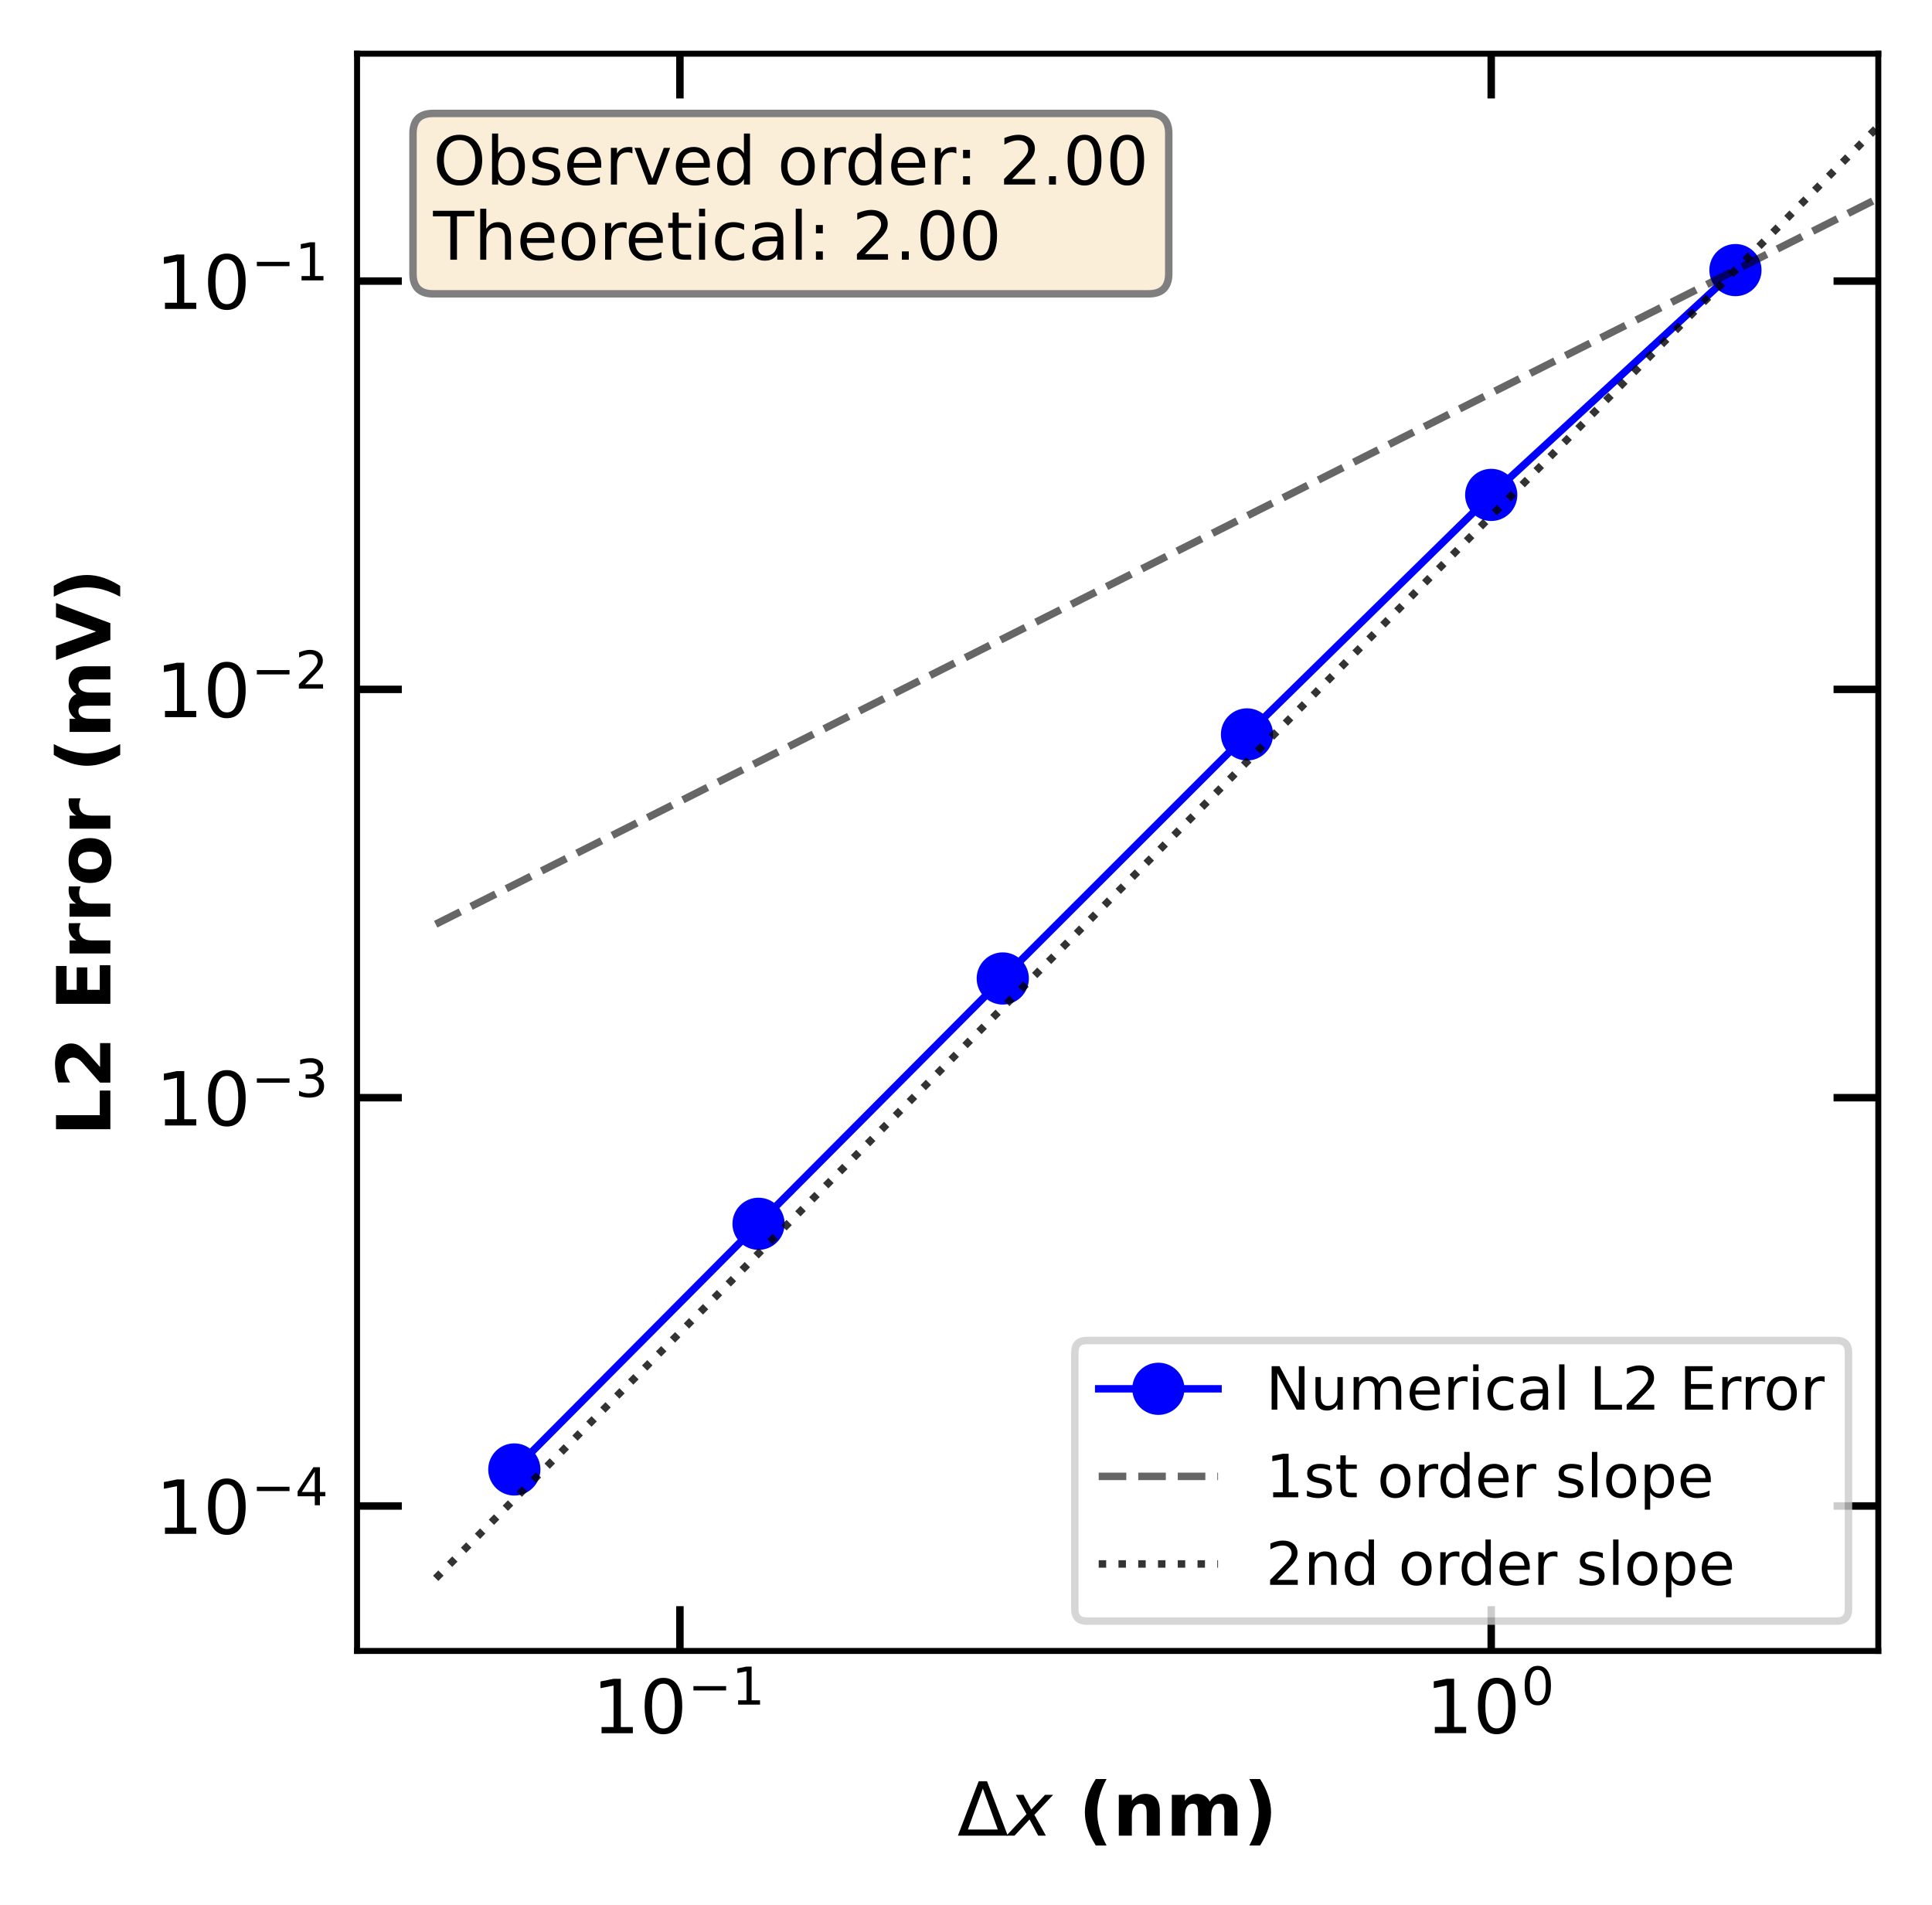
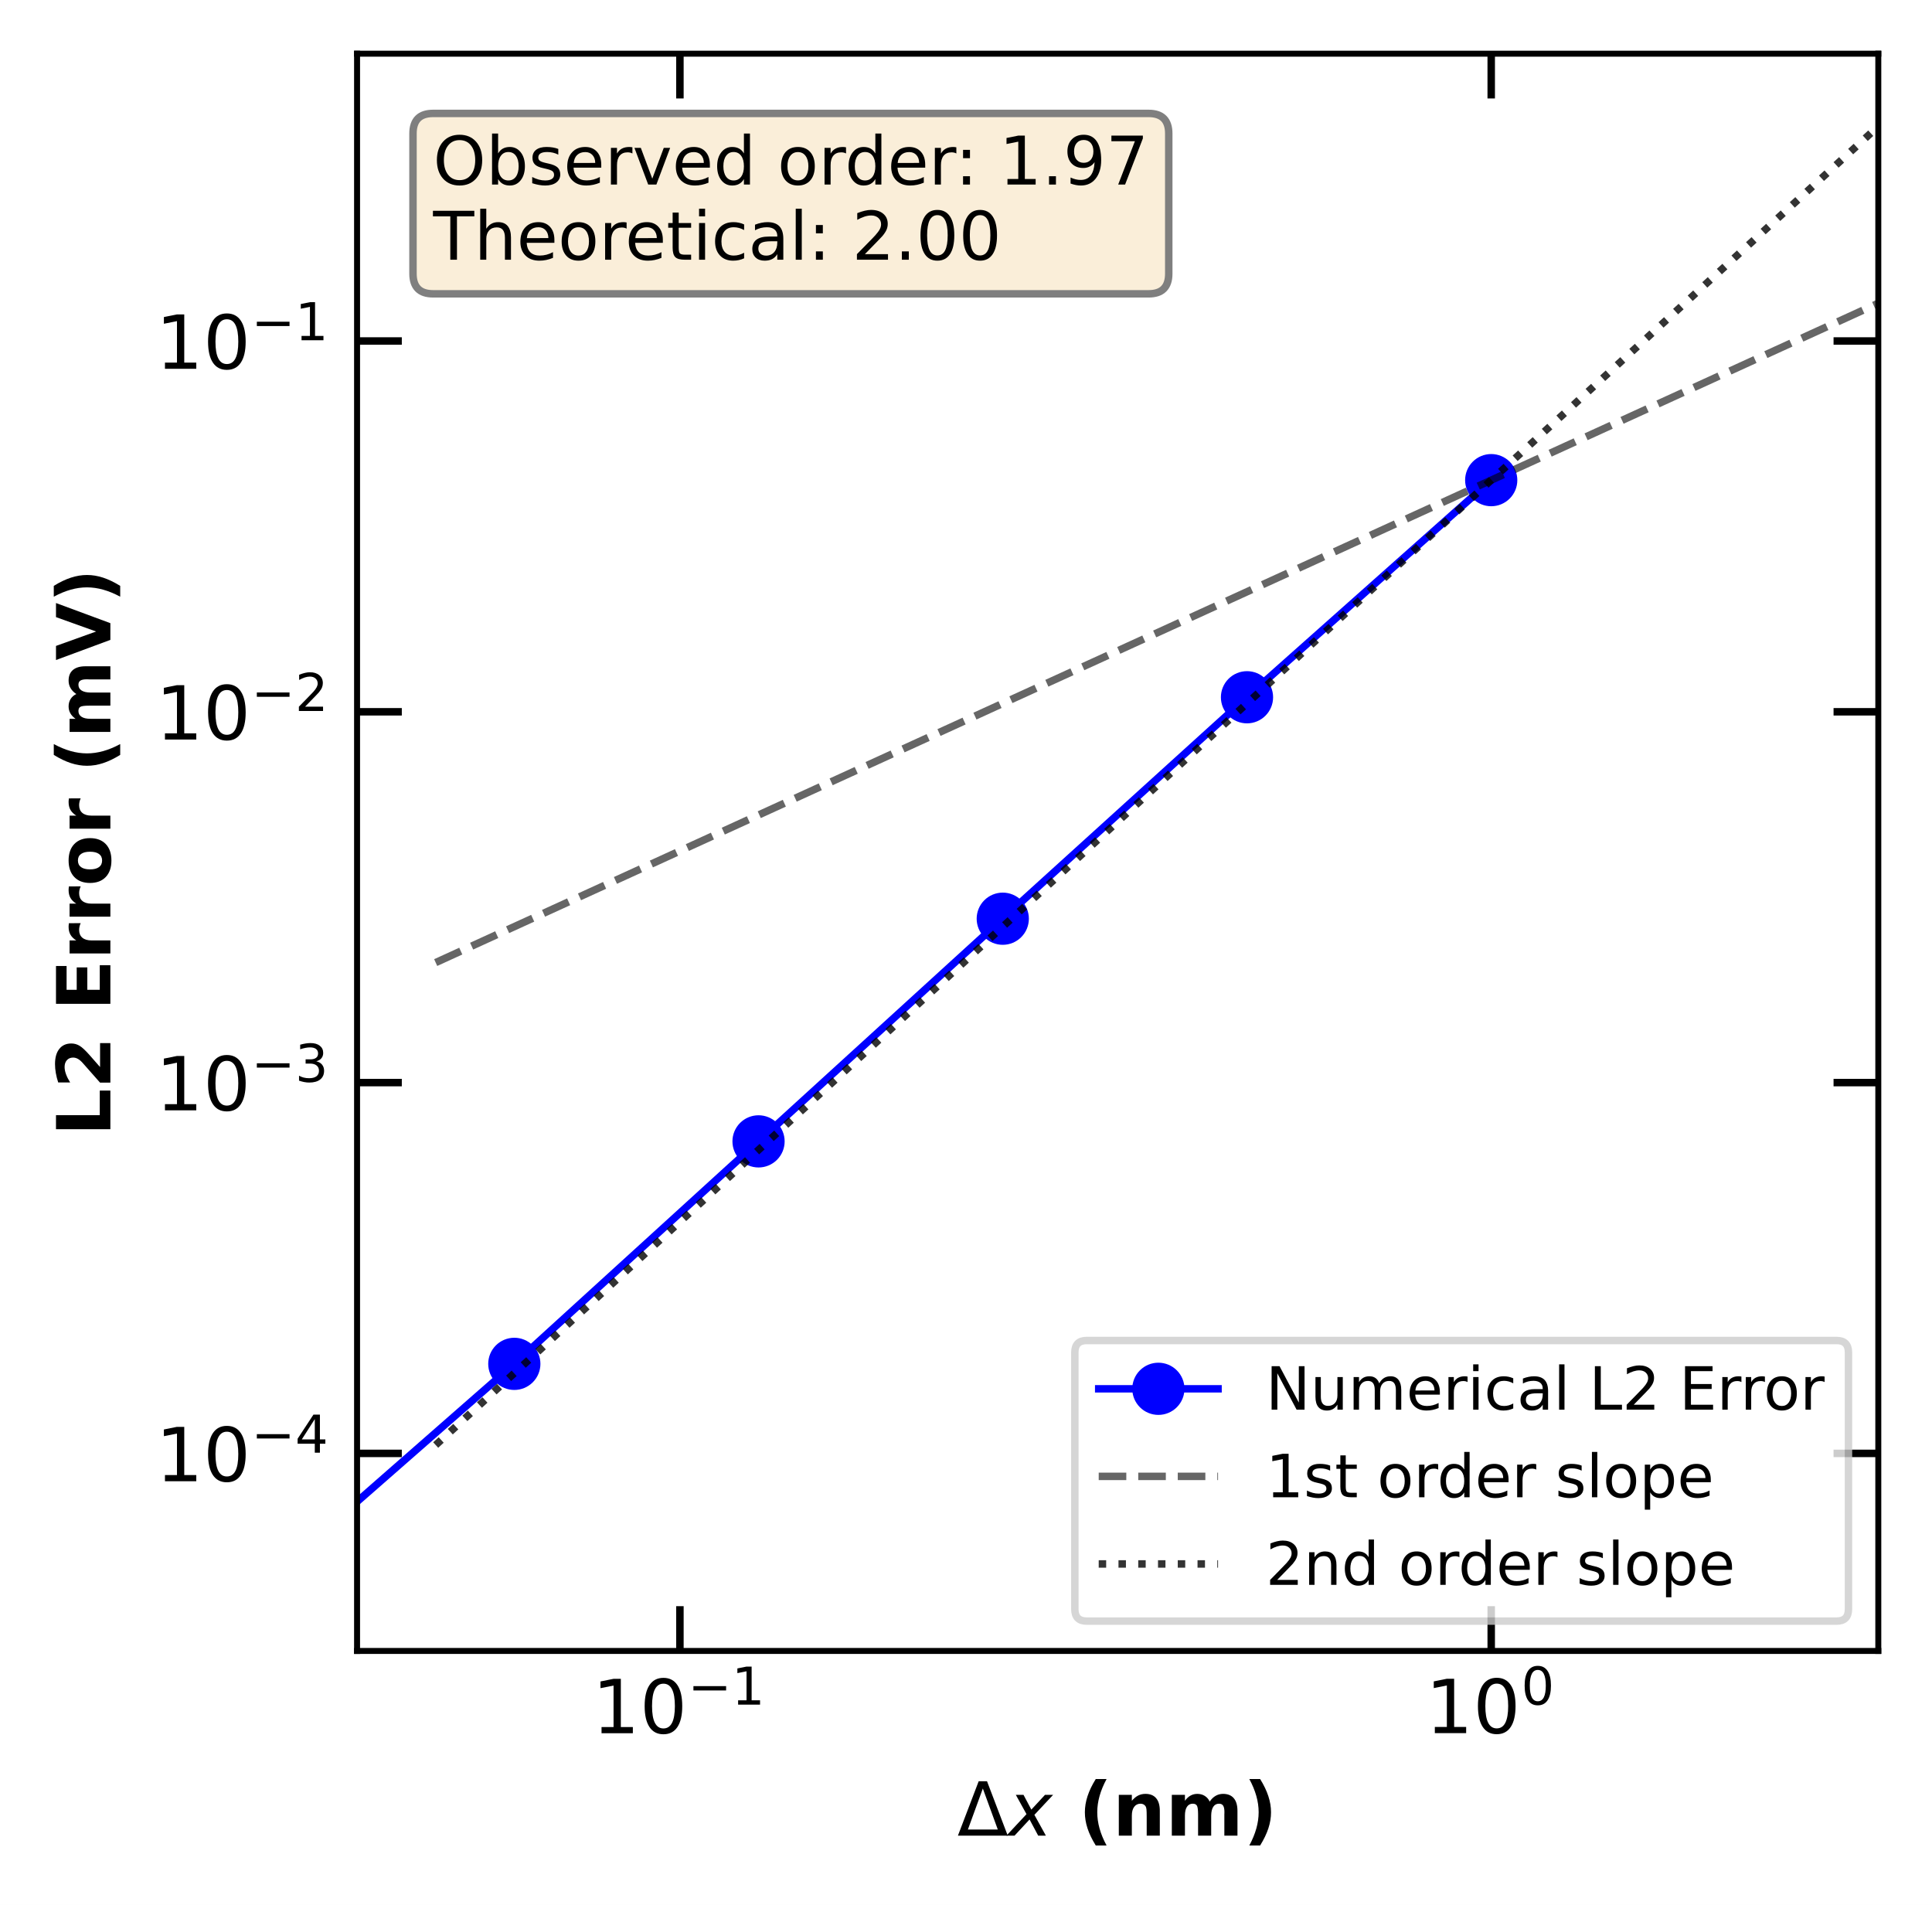
<svg xmlns="http://www.w3.org/2000/svg" xmlns:xlink="http://www.w3.org/1999/xlink" width="259.055pt" height="255.42pt" viewBox="0 0 259.055 255.42" version="1.1">
  <defs>
    <style type="text/css">*{stroke-linejoin: round; stroke-linecap: butt}</style>
  </defs>
  <g id="figure_1">
    <g id="patch_1">
      <path d="M 0 255.42  L 259.055 255.42  L 259.055 0  L 0 0  z " style="fill: #ffffff" />
    </g>
    <g id="axes_1">
      <g id="patch_2">
        <path d="M 47.878 221.364  L 251.855 221.364  L 251.855 7.2  L 47.878 7.2  z " style="fill: #ffffff" />
      </g>
      <g id="matplotlib.axis_1">
        <g id="xtick_1">
          <g id="line2d_1">
            <defs>
-               <path id="mb93e408dfd" d="M 0 0  L 0 -6  " style="stroke: #000000" />
-             </defs>
-             <g>
-               <use xlink:href="#mb93e408dfd" x="91.168" y="221.364" style="stroke: #000000" />
+               <path id="mfb919c8581" d="M 0 0  L 0 -6  " style="stroke: #000000" />
+             </defs>
+             <g>
+               <use xlink:href="#mfb919c8581" x="91.168" y="221.364" style="stroke: #000000" />
            </g>
          </g>
          <g id="line2d_2">
            <defs>
-               <path id="ma4e1237072" d="M 0 0  L 0 6  " style="stroke: #000000" />
-             </defs>
-             <g>
-               <use xlink:href="#ma4e1237072" x="91.168" y="7.2" style="stroke: #000000" />
+               <path id="mcd042b105d" d="M 0 0  L 0 6  " style="stroke: #000000" />
+             </defs>
+             <g>
+               <use xlink:href="#mcd042b105d" x="91.168" y="7.2" style="stroke: #000000" />
            </g>
          </g>
          <g id="text_1">
            <g transform="translate(79.41774 232.4624) scale(0.1 -0.1)">
              <defs>
                <path id="DejaVuSans-31" d="M 794 531  L 1825 531  L 1825 4091  L 703 3866  L 703 4441  L 1819 4666  L 2450 4666  L 2450 531  L 3481 531  L 3481 0  L 794 0  L 794 531  z " transform="scale(0.015625)" />
                <path id="DejaVuSans-30" d="M 2034 4250  Q 1547 4250 1301 3770  Q 1056 3291 1056 2328  Q 1056 1369 1301 889  Q 1547 409 2034 409  Q 2525 409 2770 889  Q 3016 1369 3016 2328  Q 3016 3291 2770 3770  Q 2525 4250 2034 4250  z M 2034 4750  Q 2819 4750 3233 4129  Q 3647 3509 3647 2328  Q 3647 1150 3233 529  Q 2819 -91 2034 -91  Q 1250 -91 836 529  Q 422 1150 422 2328  Q 422 3509 836 4129  Q 1250 4750 2034 4750  z " transform="scale(0.015625)" />
                <path id="DejaVuSans-2212" d="M 678 2272  L 4684 2272  L 4684 1741  L 678 1741  L 678 2272  z " transform="scale(0.015625)" />
              </defs>
              <use xlink:href="#DejaVuSans-31" transform="translate(0 0.684375)" />
              <use xlink:href="#DejaVuSans-30" transform="translate(63.62305 0.684375)" />
              <use xlink:href="#DejaVuSans-2212" transform="translate(128.2031 38.96563) scale(0.7)" />
              <use xlink:href="#DejaVuSans-31" transform="translate(186.8555 38.96563) scale(0.7)" />
            </g>
          </g>
        </g>
        <g id="xtick_2">
          <g id="line2d_3">
            <g>
-               <use xlink:href="#mb93e408dfd" x="199.952" y="221.364" style="stroke: #000000" />
+               <use xlink:href="#mfb919c8581" x="199.952" y="221.364" style="stroke: #000000" />
            </g>
          </g>
          <g id="line2d_4">
            <g>
-               <use xlink:href="#ma4e1237072" x="199.952" y="7.2" style="stroke: #000000" />
+               <use xlink:href="#mcd042b105d" x="199.952" y="7.2" style="stroke: #000000" />
            </g>
          </g>
          <g id="text_2">
            <g transform="translate(191.152 232.4624) scale(0.1 -0.1)">
              <use xlink:href="#DejaVuSans-31" transform="translate(0 0.765625)" />
              <use xlink:href="#DejaVuSans-30" transform="translate(63.62305 0.765625)" />
              <use xlink:href="#DejaVuSans-30" transform="translate(128.2031 39.04688) scale(0.7)" />
            </g>
          </g>
        </g>
        <g id="text_3">
          <g transform="translate(128.3667 246.1406) scale(0.1 -0.1)">
            <defs>
              <path id="DejaVuSans-394" d="M 2188 4044  L 906 525  L 3472 525  L 2188 4044  z M 50 0  L 1831 4666  L 2547 4666  L 4325 0  L 50 0  z " transform="scale(0.015625)" />
              <path id="DejaVuSans-Oblique-78" d="M 3841 3500  L 2234 1784  L 3219 0  L 2559 0  L 1819 1388  L 531 0  L -166 0  L 1556 1844  L 641 3500  L 1300 3500  L 1972 2234  L 3144 3500  L 3841 3500  z " transform="scale(0.015625)" />
              <path id="DejaVuSans-Bold-20" transform="scale(0.015625)" />
              <path id="DejaVuSans-Bold-28" d="M 2413 -844  L 1484 -844  Q 1006 -72 778 623  Q 550 1319 550 2003  Q 550 2688 779 3389  Q 1009 4091 1484 4856  L 2413 4856  Q 2013 4116 1813 3408  Q 1613 2700 1613 2009  Q 1613 1319 1811 609  Q 2009 -100 2413 -844  z " transform="scale(0.015625)" />
              <path id="DejaVuSans-Bold-6e" d="M 4056 2131  L 4056 0  L 2931 0  L 2931 347  L 2931 1631  Q 2931 2084 2911 2256  Q 2891 2428 2841 2509  Q 2775 2619 2662 2680  Q 2550 2741 2406 2741  Q 2056 2741 1856 2470  Q 1656 2200 1656 1722  L 1656 0  L 538 0  L 538 3500  L 1656 3500  L 1656 2988  Q 1909 3294 2193 3439  Q 2478 3584 2822 3584  Q 3428 3584 3742 3212  Q 4056 2841 4056 2131  z " transform="scale(0.015625)" />
              <path id="DejaVuSans-Bold-6d" d="M 3781 2919  Q 3994 3244 4286 3414  Q 4578 3584 4928 3584  Q 5531 3584 5847 3212  Q 6163 2841 6163 2131  L 6163 0  L 5038 0  L 5038 1825  Q 5041 1866 5042 1909  Q 5044 1953 5044 2034  Q 5044 2406 4934 2573  Q 4825 2741 4581 2741  Q 4263 2741 4089 2478  Q 3916 2216 3909 1719  L 3909 0  L 2784 0  L 2784 1825  Q 2784 2406 2684 2573  Q 2584 2741 2328 2741  Q 2006 2741 1831 2477  Q 1656 2213 1656 1722  L 1656 0  L 531 0  L 531 3500  L 1656 3500  L 1656 2988  Q 1863 3284 2130 3434  Q 2397 3584 2719 3584  Q 3081 3584 3359 3409  Q 3638 3234 3781 2919  z " transform="scale(0.015625)" />
              <path id="DejaVuSans-Bold-29" d="M 513 -844  Q 913 -100 1113 609  Q 1313 1319 1313 2009  Q 1313 2700 1113 3408  Q 913 4116 513 4856  L 1441 4856  Q 1916 4091 2145 3389  Q 2375 2688 2375 2003  Q 2375 1319 2147 623  Q 1919 -72 1441 -844  L 513 -844  z " transform="scale(0.015625)" />
            </defs>
            <use xlink:href="#DejaVuSans-394" transform="translate(0 0.125)" />
            <use xlink:href="#DejaVuSans-Oblique-78" transform="translate(68.4082 0.125)" />
            <use xlink:href="#DejaVuSans-Bold-20" transform="translate(127.5879 0.125)" />
            <use xlink:href="#DejaVuSans-Bold-28" transform="translate(162.4023 0.125)" />
            <use xlink:href="#DejaVuSans-Bold-6e" transform="translate(208.1055 0.125)" />
            <use xlink:href="#DejaVuSans-Bold-6d" transform="translate(279.2969 0.125)" />
            <use xlink:href="#DejaVuSans-Bold-29" transform="translate(383.4961 0.125)" />
          </g>
        </g>
      </g>
      <g id="matplotlib.axis_2">
        <g id="ytick_1">
          <g id="line2d_5">
            <defs>
-               <path id="m55d465b42c" d="M 0 0  L 6 0  " style="stroke: #000000" />
-             </defs>
-             <g>
-               <use xlink:href="#m55d465b42c" x="47.878" y="201.928" style="stroke: #000000" />
+               <path id="m995572828f" d="M 0 0  L 6 0  " style="stroke: #000000" />
+             </defs>
+             <g>
+               <use xlink:href="#m995572828f" x="47.878" y="194.877" style="stroke: #000000" />
            </g>
          </g>
          <g id="line2d_6">
            <defs>
-               <path id="m338467100f" d="M 0 0  L -6 0  " style="stroke: #000000" />
-             </defs>
-             <g>
-               <use xlink:href="#m338467100f" x="251.855" y="201.928" style="stroke: #000000" />
+               <path id="m81b9d3436d" d="M 0 0  L -6 0  " style="stroke: #000000" />
+             </defs>
+             <g>
+               <use xlink:href="#m81b9d3436d" x="251.855" y="194.877" style="stroke: #000000" />
            </g>
          </g>
          <g id="text_4">
-             <g transform="translate(20.87813 205.7275) scale(0.1 -0.1)">
+             <g transform="translate(20.87813 198.6765) scale(0.1 -0.1)">
              <defs>
                <path id="DejaVuSans-34" d="M 2419 4116  L 825 1625  L 2419 1625  L 2419 4116  z M 2253 4666  L 3047 4666  L 3047 1625  L 3713 1625  L 3713 1100  L 3047 1100  L 3047 0  L 2419 0  L 2419 1100  L 313 1100  L 313 1709  L 2253 4666  z " transform="scale(0.015625)" />
              </defs>
              <use xlink:href="#DejaVuSans-31" transform="translate(0 0.684375)" />
              <use xlink:href="#DejaVuSans-30" transform="translate(63.62305 0.684375)" />
              <use xlink:href="#DejaVuSans-2212" transform="translate(128.2031 38.96563) scale(0.7)" />
              <use xlink:href="#DejaVuSans-34" transform="translate(186.8555 38.96563) scale(0.7)" />
            </g>
          </g>
        </g>
        <g id="ytick_2">
          <g id="line2d_7">
            <g>
-               <use xlink:href="#m55d465b42c" x="47.878" y="147.182" style="stroke: #000000" />
+               <use xlink:href="#m995572828f" x="47.878" y="145.158" style="stroke: #000000" />
            </g>
          </g>
          <g id="line2d_8">
            <g>
-               <use xlink:href="#m338467100f" x="251.855" y="147.182" style="stroke: #000000" />
+               <use xlink:href="#m81b9d3436d" x="251.855" y="145.158" style="stroke: #000000" />
            </g>
          </g>
          <g id="text_5">
-             <g transform="translate(20.87813 150.9812) scale(0.1 -0.1)">
+             <g transform="translate(20.87813 148.9572) scale(0.1 -0.1)">
              <defs>
                <path id="DejaVuSans-33" d="M 2597 2516  Q 3050 2419 3304 2112  Q 3559 1806 3559 1356  Q 3559 666 3084 287  Q 2609 -91 1734 -91  Q 1441 -91 1130 -33  Q 819 25 488 141  L 488 750  Q 750 597 1062 519  Q 1375 441 1716 441  Q 2309 441 2620 675  Q 2931 909 2931 1356  Q 2931 1769 2642 2001  Q 2353 2234 1838 2234  L 1294 2234  L 1294 2753  L 1863 2753  Q 2328 2753 2575 2939  Q 2822 3125 2822 3475  Q 2822 3834 2567 4026  Q 2313 4219 1838 4219  Q 1578 4219 1281 4162  Q 984 4106 628 3988  L 628 4550  Q 988 4650 1302 4700  Q 1616 4750 1894 4750  Q 2613 4750 3031 4423  Q 3450 4097 3450 3541  Q 3450 3153 3228 2886  Q 3006 2619 2597 2516  z " transform="scale(0.015625)" />
              </defs>
              <use xlink:href="#DejaVuSans-31" transform="translate(0 0.765625)" />
              <use xlink:href="#DejaVuSans-30" transform="translate(63.62305 0.765625)" />
              <use xlink:href="#DejaVuSans-2212" transform="translate(128.2031 39.04688) scale(0.7)" />
              <use xlink:href="#DejaVuSans-33" transform="translate(186.8555 39.04688) scale(0.7)" />
            </g>
          </g>
        </g>
        <g id="ytick_3">
          <g id="line2d_9">
            <g>
-               <use xlink:href="#m55d465b42c" x="47.878" y="92.436" style="stroke: #000000" />
+               <use xlink:href="#m995572828f" x="47.878" y="95.439" style="stroke: #000000" />
            </g>
          </g>
          <g id="line2d_10">
            <g>
-               <use xlink:href="#m338467100f" x="251.855" y="92.436" style="stroke: #000000" />
+               <use xlink:href="#m81b9d3436d" x="251.855" y="95.439" style="stroke: #000000" />
            </g>
          </g>
          <g id="text_6">
-             <g transform="translate(20.87813 96.23483) scale(0.1 -0.1)">
+             <g transform="translate(20.87813 99.23785) scale(0.1 -0.1)">
              <defs>
                <path id="DejaVuSans-32" d="M 1228 531  L 3431 531  L 3431 0  L 469 0  L 469 531  Q 828 903 1448 1529  Q 2069 2156 2228 2338  Q 2531 2678 2651 2914  Q 2772 3150 2772 3378  Q 2772 3750 2511 3984  Q 2250 4219 1831 4219  Q 1534 4219 1204 4116  Q 875 4013 500 3803  L 500 4441  Q 881 4594 1212 4672  Q 1544 4750 1819 4750  Q 2544 4750 2975 4387  Q 3406 4025 3406 3419  Q 3406 3131 3298 2873  Q 3191 2616 2906 2266  Q 2828 2175 2409 1742  Q 1991 1309 1228 531  z " transform="scale(0.015625)" />
              </defs>
              <use xlink:href="#DejaVuSans-31" transform="translate(0 0.765625)" />
              <use xlink:href="#DejaVuSans-30" transform="translate(63.62305 0.765625)" />
              <use xlink:href="#DejaVuSans-2212" transform="translate(128.2031 39.04688) scale(0.7)" />
              <use xlink:href="#DejaVuSans-32" transform="translate(186.8555 39.04688) scale(0.7)" />
            </g>
          </g>
        </g>
        <g id="ytick_4">
          <g id="line2d_11">
            <g>
-               <use xlink:href="#m55d465b42c" x="47.878" y="37.689" style="stroke: #000000" />
+               <use xlink:href="#m995572828f" x="47.878" y="45.719" style="stroke: #000000" />
            </g>
          </g>
          <g id="line2d_12">
            <g>
-               <use xlink:href="#m338467100f" x="251.855" y="37.689" style="stroke: #000000" />
+               <use xlink:href="#m81b9d3436d" x="251.855" y="45.719" style="stroke: #000000" />
            </g>
          </g>
          <g id="text_7">
-             <g transform="translate(20.87813 41.48849) scale(0.1 -0.1)">
+             <g transform="translate(20.87813 49.51852) scale(0.1 -0.1)">
              <use xlink:href="#DejaVuSans-31" transform="translate(0 0.684375)" />
              <use xlink:href="#DejaVuSans-30" transform="translate(63.62305 0.684375)" />
              <use xlink:href="#DejaVuSans-2212" transform="translate(128.2031 38.96563) scale(0.7)" />
              <use xlink:href="#DejaVuSans-31" transform="translate(186.8555 38.96563) scale(0.7)" />
            </g>
          </g>
        </g>
        <g id="text_8">
          <g transform="translate(14.79844 152.3257) rotate(-90) scale(0.1 -0.1)">
            <defs>
              <path id="DejaVuSans-Bold-4c" d="M 588 4666  L 1791 4666  L 1791 909  L 3903 909  L 3903 0  L 588 0  L 588 4666  z " transform="scale(0.015625)" />
              <path id="DejaVuSans-Bold-32" d="M 1844 884  L 3897 884  L 3897 0  L 506 0  L 506 884  L 2209 2388  Q 2438 2594 2547 2791  Q 2656 2988 2656 3200  Q 2656 3528 2436 3728  Q 2216 3928 1850 3928  Q 1569 3928 1234 3808  Q 900 3688 519 3450  L 519 4475  Q 925 4609 1322 4679  Q 1719 4750 2100 4750  Q 2938 4750 3402 4381  Q 3866 4013 3866 3353  Q 3866 2972 3669 2642  Q 3472 2313 2841 1759  L 1844 884  z " transform="scale(0.015625)" />
              <path id="DejaVuSans-Bold-45" d="M 588 4666  L 3834 4666  L 3834 3756  L 1791 3756  L 1791 2888  L 3713 2888  L 3713 1978  L 1791 1978  L 1791 909  L 3903 909  L 3903 0  L 588 0  L 588 4666  z " transform="scale(0.015625)" />
              <path id="DejaVuSans-Bold-72" d="M 3138 2547  Q 2991 2616 2845 2648  Q 2700 2681 2553 2681  Q 2122 2681 1889 2404  Q 1656 2128 1656 1613  L 1656 0  L 538 0  L 538 3500  L 1656 3500  L 1656 2925  Q 1872 3269 2151 3426  Q 2431 3584 2822 3584  Q 2878 3584 2943 3579  Q 3009 3575 3134 3559  L 3138 2547  z " transform="scale(0.015625)" />
              <path id="DejaVuSans-Bold-6f" d="M 2203 2784  Q 1831 2784 1636 2517  Q 1441 2250 1441 1747  Q 1441 1244 1636 976  Q 1831 709 2203 709  Q 2569 709 2762 976  Q 2956 1244 2956 1747  Q 2956 2250 2762 2517  Q 2569 2784 2203 2784  z M 2203 3584  Q 3106 3584 3614 3096  Q 4122 2609 4122 1747  Q 4122 884 3614 396  Q 3106 -91 2203 -91  Q 1297 -91 786 396  Q 275 884 275 1747  Q 275 2609 786 3096  Q 1297 3584 2203 3584  z " transform="scale(0.015625)" />
              <path id="DejaVuSans-Bold-56" d="M 31 4666  L 1241 4666  L 2478 1222  L 3713 4666  L 4922 4666  L 3194 0  L 1759 0  L 31 4666  z " transform="scale(0.015625)" />
            </defs>
            <use xlink:href="#DejaVuSans-Bold-4c" />
            <use xlink:href="#DejaVuSans-Bold-32" transform="translate(63.7207 0)" />
            <use xlink:href="#DejaVuSans-Bold-20" transform="translate(133.3008 0)" />
            <use xlink:href="#DejaVuSans-Bold-45" transform="translate(168.1152 0)" />
            <use xlink:href="#DejaVuSans-Bold-72" transform="translate(236.4258 0)" />
            <use xlink:href="#DejaVuSans-Bold-72" transform="translate(285.7422 0)" />
            <use xlink:href="#DejaVuSans-Bold-6f" transform="translate(335.0586 0)" />
            <use xlink:href="#DejaVuSans-Bold-72" transform="translate(403.7598 0)" />
            <use xlink:href="#DejaVuSans-Bold-20" transform="translate(453.0762 0)" />
            <use xlink:href="#DejaVuSans-Bold-28" transform="translate(487.8906 0)" />
            <use xlink:href="#DejaVuSans-Bold-6d" transform="translate(533.5938 0)" />
            <use xlink:href="#DejaVuSans-Bold-56" transform="translate(637.793 0)" />
            <use xlink:href="#DejaVuSans-Bold-29" transform="translate(715.1855 0)" />
          </g>
        </g>
      </g>
      <g id="line2d_13">
-         <path d="M 232.699 36.215  L 199.952 66.359  L 167.205 98.473  L 134.457 131.198  L 101.71 164.091  L 68.963 197.031  " clip-path="url(#p3205f83039)" style="fill: none; stroke: #0000ff; stroke-linecap: square" />
+         <path d="M 199.952 64.379  L 167.205 93.491  L 134.457 123.184  L 101.71 153.039  L 68.963 182.87  L 36.14 211.629  " clip-path="url(#p481ee34e4d)" style="fill: none; stroke: #0000ff; stroke-linecap: square" />
        <defs>
-           <path id="ma61e922089" d="M 0 3  C 0.796 3 1.559 2.684 2.121 2.121  C 2.684 1.559 3 0.796 3 0  C 3 -0.796 2.684 -1.559 2.121 -2.121  C 1.559 -2.684 0.796 -3 0 -3  C -0.796 -3 -1.559 -2.684 -2.121 -2.121  C -2.684 -1.559 -3 -0.796 -3 0  C -3 0.796 -2.684 1.559 -2.121 2.121  C -1.559 2.684 -0.796 3 0 3  z " style="stroke: #0000ff" />
+           <path id="m420001fdf7" d="M 0 3  C 0.796 3 1.559 2.684 2.121 2.121  C 2.684 1.559 3 0.796 3 0  C 3 -0.796 2.684 -1.559 2.121 -2.121  C 1.559 -2.684 0.796 -3 0 -3  C -0.796 -3 -1.559 -2.684 -2.121 -2.121  C -2.684 -1.559 -3 -0.796 -3 0  C -3 0.796 -2.684 1.559 -2.121 2.121  C -1.559 2.684 -0.796 3 0 3  z " style="stroke: #0000ff" />
        </defs>
-         <g clip-path="url(#p3205f83039)">
-           <use xlink:href="#ma61e922089" x="232.699" y="36.215" style="fill: #0000ff; stroke: #0000ff" />
-           <use xlink:href="#ma61e922089" x="199.952" y="66.359" style="fill: #0000ff; stroke: #0000ff" />
-           <use xlink:href="#ma61e922089" x="167.205" y="98.473" style="fill: #0000ff; stroke: #0000ff" />
-           <use xlink:href="#ma61e922089" x="134.457" y="131.198" style="fill: #0000ff; stroke: #0000ff" />
-           <use xlink:href="#ma61e922089" x="101.71" y="164.091" style="fill: #0000ff; stroke: #0000ff" />
-           <use xlink:href="#ma61e922089" x="68.963" y="197.031" style="fill: #0000ff; stroke: #0000ff" />
+         <g clip-path="url(#p481ee34e4d)">
+           <use xlink:href="#m420001fdf7" x="199.952" y="64.379" style="fill: #0000ff; stroke: #0000ff" />
+           <use xlink:href="#m420001fdf7" x="167.205" y="93.491" style="fill: #0000ff; stroke: #0000ff" />
+           <use xlink:href="#m420001fdf7" x="134.457" y="123.184" style="fill: #0000ff; stroke: #0000ff" />
+           <use xlink:href="#m420001fdf7" x="101.71" y="153.039" style="fill: #0000ff; stroke: #0000ff" />
+           <use xlink:href="#m420001fdf7" x="68.963" y="182.87" style="fill: #0000ff; stroke: #0000ff" />
+           <use xlink:href="#m420001fdf7" x="36.14" y="211.629" style="fill: #0000ff; stroke: #0000ff" />
        </g>
      </g>
      <g id="line2d_14">
-         <path d="M 58.42 123.922  L 251.855 26.575  " clip-path="url(#p3205f83039)" style="fill: none; stroke-dasharray: 3.7,1.6; stroke-dashoffset: 0; stroke: #000000; stroke-opacity: 0.6" />
+         <path d="M 58.42 129.065  L 251.855 40.657  " clip-path="url(#p481ee34e4d)" style="fill: none; stroke-dasharray: 3.7,1.6; stroke-dashoffset: 0; stroke: #000000; stroke-opacity: 0.6" />
      </g>
      <g id="line2d_15">
-         <path d="M 58.42 211.629  L 251.855 16.935  " clip-path="url(#p3205f83039)" style="fill: none; stroke-dasharray: 1,1.65; stroke-dashoffset: 0; stroke: #000000; stroke-opacity: 0.8" />
+         <path d="M 58.42 193.752  L 251.855 16.935  " clip-path="url(#p481ee34e4d)" style="fill: none; stroke-dasharray: 1,1.65; stroke-dashoffset: 0; stroke: #000000; stroke-opacity: 0.8" />
      </g>
      <g id="patch_3">
        <path d="M 47.878 221.364  L 47.878 7.2  " style="fill: none; stroke: #000000; stroke-width: 0.8; stroke-linejoin: miter; stroke-linecap: square" />
      </g>
      <g id="patch_4">
        <path d="M 251.855 221.364  L 251.855 7.2  " style="fill: none; stroke: #000000; stroke-width: 0.8; stroke-linejoin: miter; stroke-linecap: square" />
      </g>
      <g id="patch_5">
        <path d="M 47.878 221.364  L 251.855 221.364  " style="fill: none; stroke: #000000; stroke-width: 0.8; stroke-linejoin: miter; stroke-linecap: square" />
      </g>
      <g id="patch_6">
        <path d="M 47.878 7.2  L 251.855 7.2  " style="fill: none; stroke: #000000; stroke-width: 0.8; stroke-linejoin: miter; stroke-linecap: square" />
      </g>
      <g id="text_9">
        <g id="patch_7">
          <path d="M 58.077 39.397  L 154.014 39.397  Q 156.714 39.397 156.714 36.697  L 156.714 17.908  Q 156.714 15.208 154.014 15.208  L 58.077 15.208  Q 55.377 15.208 55.377 17.908  L 55.377 36.697  Q 55.377 39.397 58.077 39.397  z " style="fill: #f5deb3; opacity: 0.5; stroke: #000000; stroke-linejoin: miter" />
        </g>
        <g transform="translate(58.07698 24.74679) scale(0.09 -0.09)">
          <defs>
            <path id="DejaVuSans-4f" d="M 2522 4238  Q 1834 4238 1429 3725  Q 1025 3213 1025 2328  Q 1025 1447 1429 934  Q 1834 422 2522 422  Q 3209 422 3611 934  Q 4013 1447 4013 2328  Q 4013 3213 3611 3725  Q 3209 4238 2522 4238  z M 2522 4750  Q 3503 4750 4090 4092  Q 4678 3434 4678 2328  Q 4678 1225 4090 567  Q 3503 -91 2522 -91  Q 1538 -91 948 565  Q 359 1222 359 2328  Q 359 3434 948 4092  Q 1538 4750 2522 4750  z " transform="scale(0.015625)" />
            <path id="DejaVuSans-62" d="M 3116 1747  Q 3116 2381 2855 2742  Q 2594 3103 2138 3103  Q 1681 3103 1420 2742  Q 1159 2381 1159 1747  Q 1159 1113 1420 752  Q 1681 391 2138 391  Q 2594 391 2855 752  Q 3116 1113 3116 1747  z M 1159 2969  Q 1341 3281 1617 3432  Q 1894 3584 2278 3584  Q 2916 3584 3314 3078  Q 3713 2572 3713 1747  Q 3713 922 3314 415  Q 2916 -91 2278 -91  Q 1894 -91 1617 61  Q 1341 213 1159 525  L 1159 0  L 581 0  L 581 4863  L 1159 4863  L 1159 2969  z " transform="scale(0.015625)" />
            <path id="DejaVuSans-73" d="M 2834 3397  L 2834 2853  Q 2591 2978 2328 3040  Q 2066 3103 1784 3103  Q 1356 3103 1142 2972  Q 928 2841 928 2578  Q 928 2378 1081 2264  Q 1234 2150 1697 2047  L 1894 2003  Q 2506 1872 2764 1633  Q 3022 1394 3022 966  Q 3022 478 2636 193  Q 2250 -91 1575 -91  Q 1294 -91 989 -36  Q 684 19 347 128  L 347 722  Q 666 556 975 473  Q 1284 391 1588 391  Q 1994 391 2212 530  Q 2431 669 2431 922  Q 2431 1156 2273 1281  Q 2116 1406 1581 1522  L 1381 1569  Q 847 1681 609 1914  Q 372 2147 372 2553  Q 372 3047 722 3315  Q 1072 3584 1716 3584  Q 2034 3584 2315 3537  Q 2597 3491 2834 3397  z " transform="scale(0.015625)" />
            <path id="DejaVuSans-65" d="M 3597 1894  L 3597 1613  L 953 1613  Q 991 1019 1311 708  Q 1631 397 2203 397  Q 2534 397 2845 478  Q 3156 559 3463 722  L 3463 178  Q 3153 47 2828 -22  Q 2503 -91 2169 -91  Q 1331 -91 842 396  Q 353 884 353 1716  Q 353 2575 817 3079  Q 1281 3584 2069 3584  Q 2775 3584 3186 3129  Q 3597 2675 3597 1894  z M 3022 2063  Q 3016 2534 2758 2815  Q 2500 3097 2075 3097  Q 1594 3097 1305 2825  Q 1016 2553 972 2059  L 3022 2063  z " transform="scale(0.015625)" />
            <path id="DejaVuSans-72" d="M 2631 2963  Q 2534 3019 2420 3045  Q 2306 3072 2169 3072  Q 1681 3072 1420 2755  Q 1159 2438 1159 1844  L 1159 0  L 581 0  L 581 3500  L 1159 3500  L 1159 2956  Q 1341 3275 1631 3429  Q 1922 3584 2338 3584  Q 2397 3584 2469 3576  Q 2541 3569 2628 3553  L 2631 2963  z " transform="scale(0.015625)" />
            <path id="DejaVuSans-76" d="M 191 3500  L 800 3500  L 1894 563  L 2988 3500  L 3597 3500  L 2284 0  L 1503 0  L 191 3500  z " transform="scale(0.015625)" />
            <path id="DejaVuSans-64" d="M 2906 2969  L 2906 4863  L 3481 4863  L 3481 0  L 2906 0  L 2906 525  Q 2725 213 2448 61  Q 2172 -91 1784 -91  Q 1150 -91 751 415  Q 353 922 353 1747  Q 353 2572 751 3078  Q 1150 3584 1784 3584  Q 2172 3584 2448 3432  Q 2725 3281 2906 2969  z M 947 1747  Q 947 1113 1208 752  Q 1469 391 1925 391  Q 2381 391 2643 752  Q 2906 1113 2906 1747  Q 2906 2381 2643 2742  Q 2381 3103 1925 3103  Q 1469 3103 1208 2742  Q 947 2381 947 1747  z " transform="scale(0.015625)" />
            <path id="DejaVuSans-20" transform="scale(0.015625)" />
            <path id="DejaVuSans-6f" d="M 1959 3097  Q 1497 3097 1228 2736  Q 959 2375 959 1747  Q 959 1119 1226 758  Q 1494 397 1959 397  Q 2419 397 2687 759  Q 2956 1122 2956 1747  Q 2956 2369 2687 2733  Q 2419 3097 1959 3097  z M 1959 3584  Q 2709 3584 3137 3096  Q 3566 2609 3566 1747  Q 3566 888 3137 398  Q 2709 -91 1959 -91  Q 1206 -91 779 398  Q 353 888 353 1747  Q 353 2609 779 3096  Q 1206 3584 1959 3584  z " transform="scale(0.015625)" />
            <path id="DejaVuSans-3a" d="M 750 794  L 1409 794  L 1409 0  L 750 0  L 750 794  z M 750 3309  L 1409 3309  L 1409 2516  L 750 2516  L 750 3309  z " transform="scale(0.015625)" />
            <path id="DejaVuSans-2e" d="M 684 794  L 1344 794  L 1344 0  L 684 0  L 684 794  z " transform="scale(0.015625)" />
+             <path id="DejaVuSans-39" d="M 703 97  L 703 672  Q 941 559 1184 500  Q 1428 441 1663 441  Q 2288 441 2617 861  Q 2947 1281 2994 2138  Q 2813 1869 2534 1725  Q 2256 1581 1919 1581  Q 1219 1581 811 2004  Q 403 2428 403 3163  Q 403 3881 828 4315  Q 1253 4750 1959 4750  Q 2769 4750 3195 4129  Q 3622 3509 3622 2328  Q 3622 1225 3098 567  Q 2575 -91 1691 -91  Q 1453 -91 1209 -44  Q 966 3 703 97  z M 1959 2075  Q 2384 2075 2632 2365  Q 2881 2656 2881 3163  Q 2881 3666 2632 3958  Q 2384 4250 1959 4250  Q 1534 4250 1286 3958  Q 1038 3666 1038 3163  Q 1038 2656 1286 2365  Q 1534 2075 1959 2075  z " transform="scale(0.015625)" />
+             <path id="DejaVuSans-37" d="M 525 4666  L 3525 4666  L 3525 4397  L 1831 0  L 1172 0  L 2766 4134  L 525 4134  L 525 4666  z " transform="scale(0.015625)" />
          </defs>
          <use xlink:href="#DejaVuSans-4f" />
          <use xlink:href="#DejaVuSans-62" transform="translate(78.71094 0)" />
          <use xlink:href="#DejaVuSans-73" transform="translate(142.1875 0)" />
          <use xlink:href="#DejaVuSans-65" transform="translate(194.2871 0)" />
          <use xlink:href="#DejaVuSans-72" transform="translate(255.8105 0)" />
          <use xlink:href="#DejaVuSans-76" transform="translate(296.9238 0)" />
          <use xlink:href="#DejaVuSans-65" transform="translate(356.1035 0)" />
          <use xlink:href="#DejaVuSans-64" transform="translate(417.627 0)" />
          <use xlink:href="#DejaVuSans-20" transform="translate(481.1035 0)" />
          <use xlink:href="#DejaVuSans-6f" transform="translate(512.8906 0)" />
          <use xlink:href="#DejaVuSans-72" transform="translate(574.0723 0)" />
          <use xlink:href="#DejaVuSans-64" transform="translate(613.4355 0)" />
          <use xlink:href="#DejaVuSans-65" transform="translate(676.9121 0)" />
          <use xlink:href="#DejaVuSans-72" transform="translate(738.4355 0)" />
          <use xlink:href="#DejaVuSans-3a" transform="translate(777.7988 0)" />
          <use xlink:href="#DejaVuSans-20" transform="translate(811.4902 0)" />
-           <use xlink:href="#DejaVuSans-32" transform="translate(843.2773 0)" />
+           <use xlink:href="#DejaVuSans-31" transform="translate(843.2773 0)" />
          <use xlink:href="#DejaVuSans-2e" transform="translate(906.9004 0)" />
-           <use xlink:href="#DejaVuSans-30" transform="translate(938.6875 0)" />
-           <use xlink:href="#DejaVuSans-30" transform="translate(1002.311 0)" />
+           <use xlink:href="#DejaVuSans-39" transform="translate(938.6875 0)" />
+           <use xlink:href="#DejaVuSans-37" transform="translate(1002.311 0)" />
        </g>
        <g transform="translate(58.07698 34.82482) scale(0.09 -0.09)">
          <defs>
            <path id="DejaVuSans-54" d="M -19 4666  L 3928 4666  L 3928 4134  L 2272 4134  L 2272 0  L 1638 0  L 1638 4134  L -19 4134  L -19 4666  z " transform="scale(0.015625)" />
            <path id="DejaVuSans-68" d="M 3513 2113  L 3513 0  L 2938 0  L 2938 2094  Q 2938 2591 2744 2837  Q 2550 3084 2163 3084  Q 1697 3084 1428 2787  Q 1159 2491 1159 1978  L 1159 0  L 581 0  L 581 4863  L 1159 4863  L 1159 2956  Q 1366 3272 1645 3428  Q 1925 3584 2291 3584  Q 2894 3584 3203 3211  Q 3513 2838 3513 2113  z " transform="scale(0.015625)" />
            <path id="DejaVuSans-74" d="M 1172 4494  L 1172 3500  L 2356 3500  L 2356 3053  L 1172 3053  L 1172 1153  Q 1172 725 1289 603  Q 1406 481 1766 481  L 2356 481  L 2356 0  L 1766 0  Q 1100 0 847 248  Q 594 497 594 1153  L 594 3053  L 172 3053  L 172 3500  L 594 3500  L 594 4494  L 1172 4494  z " transform="scale(0.015625)" />
            <path id="DejaVuSans-69" d="M 603 3500  L 1178 3500  L 1178 0  L 603 0  L 603 3500  z M 603 4863  L 1178 4863  L 1178 4134  L 603 4134  L 603 4863  z " transform="scale(0.015625)" />
            <path id="DejaVuSans-63" d="M 3122 3366  L 3122 2828  Q 2878 2963 2633 3030  Q 2388 3097 2138 3097  Q 1578 3097 1268 2742  Q 959 2388 959 1747  Q 959 1106 1268 751  Q 1578 397 2138 397  Q 2388 397 2633 464  Q 2878 531 3122 666  L 3122 134  Q 2881 22 2623 -34  Q 2366 -91 2075 -91  Q 1284 -91 818 406  Q 353 903 353 1747  Q 353 2603 823 3093  Q 1294 3584 2113 3584  Q 2378 3584 2631 3529  Q 2884 3475 3122 3366  z " transform="scale(0.015625)" />
            <path id="DejaVuSans-61" d="M 2194 1759  Q 1497 1759 1228 1600  Q 959 1441 959 1056  Q 959 750 1161 570  Q 1363 391 1709 391  Q 2188 391 2477 730  Q 2766 1069 2766 1631  L 2766 1759  L 2194 1759  z M 3341 1997  L 3341 0  L 2766 0  L 2766 531  Q 2569 213 2275 61  Q 1981 -91 1556 -91  Q 1019 -91 701 211  Q 384 513 384 1019  Q 384 1609 779 1909  Q 1175 2209 1959 2209  L 2766 2209  L 2766 2266  Q 2766 2663 2505 2880  Q 2244 3097 1772 3097  Q 1472 3097 1187 3025  Q 903 2953 641 2809  L 641 3341  Q 956 3463 1253 3523  Q 1550 3584 1831 3584  Q 2591 3584 2966 3190  Q 3341 2797 3341 1997  z " transform="scale(0.015625)" />
            <path id="DejaVuSans-6c" d="M 603 4863  L 1178 4863  L 1178 0  L 603 0  L 603 4863  z " transform="scale(0.015625)" />
          </defs>
          <use xlink:href="#DejaVuSans-54" />
          <use xlink:href="#DejaVuSans-68" transform="translate(61.08398 0)" />
          <use xlink:href="#DejaVuSans-65" transform="translate(124.4629 0)" />
          <use xlink:href="#DejaVuSans-6f" transform="translate(185.9863 0)" />
          <use xlink:href="#DejaVuSans-72" transform="translate(247.168 0)" />
          <use xlink:href="#DejaVuSans-65" transform="translate(286.0312 0)" />
          <use xlink:href="#DejaVuSans-74" transform="translate(347.5547 0)" />
          <use xlink:href="#DejaVuSans-69" transform="translate(386.7637 0)" />
          <use xlink:href="#DejaVuSans-63" transform="translate(414.5469 0)" />
          <use xlink:href="#DejaVuSans-61" transform="translate(469.5273 0)" />
          <use xlink:href="#DejaVuSans-6c" transform="translate(530.8066 0)" />
          <use xlink:href="#DejaVuSans-3a" transform="translate(558.5898 0)" />
          <use xlink:href="#DejaVuSans-20" transform="translate(592.2812 0)" />
          <use xlink:href="#DejaVuSans-32" transform="translate(624.0684 0)" />
          <use xlink:href="#DejaVuSans-2e" transform="translate(687.6914 0)" />
          <use xlink:href="#DejaVuSans-30" transform="translate(719.4785 0)" />
          <use xlink:href="#DejaVuSans-30" transform="translate(783.1016 0)" />
        </g>
      </g>
      <g id="legend_1">
        <g id="patch_8">
          <path d="M 145.722 217.364  L 246.255 217.364  Q 247.855 217.364 247.855 215.764  L 247.855 181.337  Q 247.855 179.737 246.255 179.737  L 145.722 179.737  Q 144.122 179.737 144.122 181.337  L 144.122 215.764  Q 144.122 217.364 145.722 217.364  z " style="fill: #ffffff; opacity: 0.8; stroke: #cccccc; stroke-linejoin: miter" />
        </g>
        <g id="line2d_16">
          <path d="M 147.322 186.215  L 155.322 186.215  L 163.322 186.215  " style="fill: none; stroke: #0000ff; stroke-linecap: square" />
          <g>
-             <use xlink:href="#ma61e922089" x="155.322" y="186.215" style="fill: #0000ff; stroke: #0000ff" />
+             <use xlink:href="#m420001fdf7" x="155.322" y="186.215" style="fill: #0000ff; stroke: #0000ff" />
          </g>
        </g>
        <g id="text_10">
          <g transform="translate(169.7216 189.0153) scale(0.08 -0.08)">
            <defs>
              <path id="DejaVuSans-4e" d="M 628 4666  L 1478 4666  L 3547 763  L 3547 4666  L 4159 4666  L 4159 0  L 3309 0  L 1241 3903  L 1241 0  L 628 0  L 628 4666  z " transform="scale(0.015625)" />
              <path id="DejaVuSans-75" d="M 544 1381  L 544 3500  L 1119 3500  L 1119 1403  Q 1119 906 1312 657  Q 1506 409 1894 409  Q 2359 409 2629 706  Q 2900 1003 2900 1516  L 2900 3500  L 3475 3500  L 3475 0  L 2900 0  L 2900 538  Q 2691 219 2414 64  Q 2138 -91 1772 -91  Q 1169 -91 856 284  Q 544 659 544 1381  z M 1991 3584  L 1991 3584  z " transform="scale(0.015625)" />
              <path id="DejaVuSans-6d" d="M 3328 2828  Q 3544 3216 3844 3400  Q 4144 3584 4550 3584  Q 5097 3584 5394 3201  Q 5691 2819 5691 2113  L 5691 0  L 5113 0  L 5113 2094  Q 5113 2597 4934 2840  Q 4756 3084 4391 3084  Q 3944 3084 3684 2787  Q 3425 2491 3425 1978  L 3425 0  L 2847 0  L 2847 2094  Q 2847 2600 2669 2842  Q 2491 3084 2119 3084  Q 1678 3084 1418 2786  Q 1159 2488 1159 1978  L 1159 0  L 581 0  L 581 3500  L 1159 3500  L 1159 2956  Q 1356 3278 1631 3431  Q 1906 3584 2284 3584  Q 2666 3584 2933 3390  Q 3200 3197 3328 2828  z " transform="scale(0.015625)" />
              <path id="DejaVuSans-4c" d="M 628 4666  L 1259 4666  L 1259 531  L 3531 531  L 3531 0  L 628 0  L 628 4666  z " transform="scale(0.015625)" />
              <path id="DejaVuSans-45" d="M 628 4666  L 3578 4666  L 3578 4134  L 1259 4134  L 1259 2753  L 3481 2753  L 3481 2222  L 1259 2222  L 1259 531  L 3634 531  L 3634 0  L 628 0  L 628 4666  z " transform="scale(0.015625)" />
            </defs>
            <use xlink:href="#DejaVuSans-4e" />
            <use xlink:href="#DejaVuSans-75" transform="translate(74.80469 0)" />
            <use xlink:href="#DejaVuSans-6d" transform="translate(138.1836 0)" />
            <use xlink:href="#DejaVuSans-65" transform="translate(235.5957 0)" />
            <use xlink:href="#DejaVuSans-72" transform="translate(297.1191 0)" />
            <use xlink:href="#DejaVuSans-69" transform="translate(338.2324 0)" />
            <use xlink:href="#DejaVuSans-63" transform="translate(366.0156 0)" />
            <use xlink:href="#DejaVuSans-61" transform="translate(420.9961 0)" />
            <use xlink:href="#DejaVuSans-6c" transform="translate(482.2754 0)" />
            <use xlink:href="#DejaVuSans-20" transform="translate(510.0586 0)" />
            <use xlink:href="#DejaVuSans-4c" transform="translate(541.8457 0)" />
            <use xlink:href="#DejaVuSans-32" transform="translate(597.5586 0)" />
            <use xlink:href="#DejaVuSans-20" transform="translate(661.1816 0)" />
            <use xlink:href="#DejaVuSans-45" transform="translate(692.9688 0)" />
            <use xlink:href="#DejaVuSans-72" transform="translate(756.1523 0)" />
            <use xlink:href="#DejaVuSans-72" transform="translate(795.5156 0)" />
            <use xlink:href="#DejaVuSans-6f" transform="translate(834.3789 0)" />
            <use xlink:href="#DejaVuSans-72" transform="translate(895.5605 0)" />
          </g>
        </g>
        <g id="line2d_17">
          <path d="M 147.322 197.958  L 155.322 197.958  L 163.322 197.958  " style="fill: none; stroke-dasharray: 3.7,1.6; stroke-dashoffset: 0; stroke: #000000; stroke-opacity: 0.6" />
        </g>
        <g id="text_11">
          <g transform="translate(169.7216 200.7577) scale(0.08 -0.08)">
            <defs>
              <path id="DejaVuSans-70" d="M 1159 525  L 1159 -1331  L 581 -1331  L 581 3500  L 1159 3500  L 1159 2969  Q 1341 3281 1617 3432  Q 1894 3584 2278 3584  Q 2916 3584 3314 3078  Q 3713 2572 3713 1747  Q 3713 922 3314 415  Q 2916 -91 2278 -91  Q 1894 -91 1617 61  Q 1341 213 1159 525  z M 3116 1747  Q 3116 2381 2855 2742  Q 2594 3103 2138 3103  Q 1681 3103 1420 2742  Q 1159 2381 1159 1747  Q 1159 1113 1420 752  Q 1681 391 2138 391  Q 2594 391 2855 752  Q 3116 1113 3116 1747  z " transform="scale(0.015625)" />
            </defs>
            <use xlink:href="#DejaVuSans-31" />
            <use xlink:href="#DejaVuSans-73" transform="translate(63.62305 0)" />
            <use xlink:href="#DejaVuSans-74" transform="translate(115.7227 0)" />
            <use xlink:href="#DejaVuSans-20" transform="translate(154.9316 0)" />
            <use xlink:href="#DejaVuSans-6f" transform="translate(186.7188 0)" />
            <use xlink:href="#DejaVuSans-72" transform="translate(247.9004 0)" />
            <use xlink:href="#DejaVuSans-64" transform="translate(287.2637 0)" />
            <use xlink:href="#DejaVuSans-65" transform="translate(350.7402 0)" />
            <use xlink:href="#DejaVuSans-72" transform="translate(412.2637 0)" />
            <use xlink:href="#DejaVuSans-20" transform="translate(453.377 0)" />
            <use xlink:href="#DejaVuSans-73" transform="translate(485.1641 0)" />
            <use xlink:href="#DejaVuSans-6c" transform="translate(537.2637 0)" />
            <use xlink:href="#DejaVuSans-6f" transform="translate(565.0469 0)" />
            <use xlink:href="#DejaVuSans-70" transform="translate(626.2285 0)" />
            <use xlink:href="#DejaVuSans-65" transform="translate(689.7051 0)" />
          </g>
        </g>
        <g id="line2d_18">
          <path d="M 147.322 209.7  L 155.322 209.7  L 163.322 209.7  " style="fill: none; stroke-dasharray: 1,1.65; stroke-dashoffset: 0; stroke: #000000; stroke-opacity: 0.8" />
        </g>
        <g id="text_12">
          <g transform="translate(169.7216 212.5002) scale(0.08 -0.08)">
            <defs>
              <path id="DejaVuSans-6e" d="M 3513 2113  L 3513 0  L 2938 0  L 2938 2094  Q 2938 2591 2744 2837  Q 2550 3084 2163 3084  Q 1697 3084 1428 2787  Q 1159 2491 1159 1978  L 1159 0  L 581 0  L 581 3500  L 1159 3500  L 1159 2956  Q 1366 3272 1645 3428  Q 1925 3584 2291 3584  Q 2894 3584 3203 3211  Q 3513 2838 3513 2113  z " transform="scale(0.015625)" />
            </defs>
            <use xlink:href="#DejaVuSans-32" />
            <use xlink:href="#DejaVuSans-6e" transform="translate(63.62305 0)" />
            <use xlink:href="#DejaVuSans-64" transform="translate(127.002 0)" />
            <use xlink:href="#DejaVuSans-20" transform="translate(190.4785 0)" />
            <use xlink:href="#DejaVuSans-6f" transform="translate(222.2656 0)" />
            <use xlink:href="#DejaVuSans-72" transform="translate(283.4473 0)" />
            <use xlink:href="#DejaVuSans-64" transform="translate(322.8105 0)" />
            <use xlink:href="#DejaVuSans-65" transform="translate(386.2871 0)" />
            <use xlink:href="#DejaVuSans-72" transform="translate(447.8105 0)" />
            <use xlink:href="#DejaVuSans-20" transform="translate(488.9238 0)" />
            <use xlink:href="#DejaVuSans-73" transform="translate(520.7109 0)" />
            <use xlink:href="#DejaVuSans-6c" transform="translate(572.8105 0)" />
            <use xlink:href="#DejaVuSans-6f" transform="translate(600.5938 0)" />
            <use xlink:href="#DejaVuSans-70" transform="translate(661.7754 0)" />
            <use xlink:href="#DejaVuSans-65" transform="translate(725.252 0)" />
          </g>
        </g>
      </g>
    </g>
  </g>
  <defs>
-     <clipPath id="p3205f83039">
+     <clipPath id="p481ee34e4d">
      <rect x="47.878" y="7.2" width="203.977" height="214.164" />
    </clipPath>
  </defs>
</svg>
